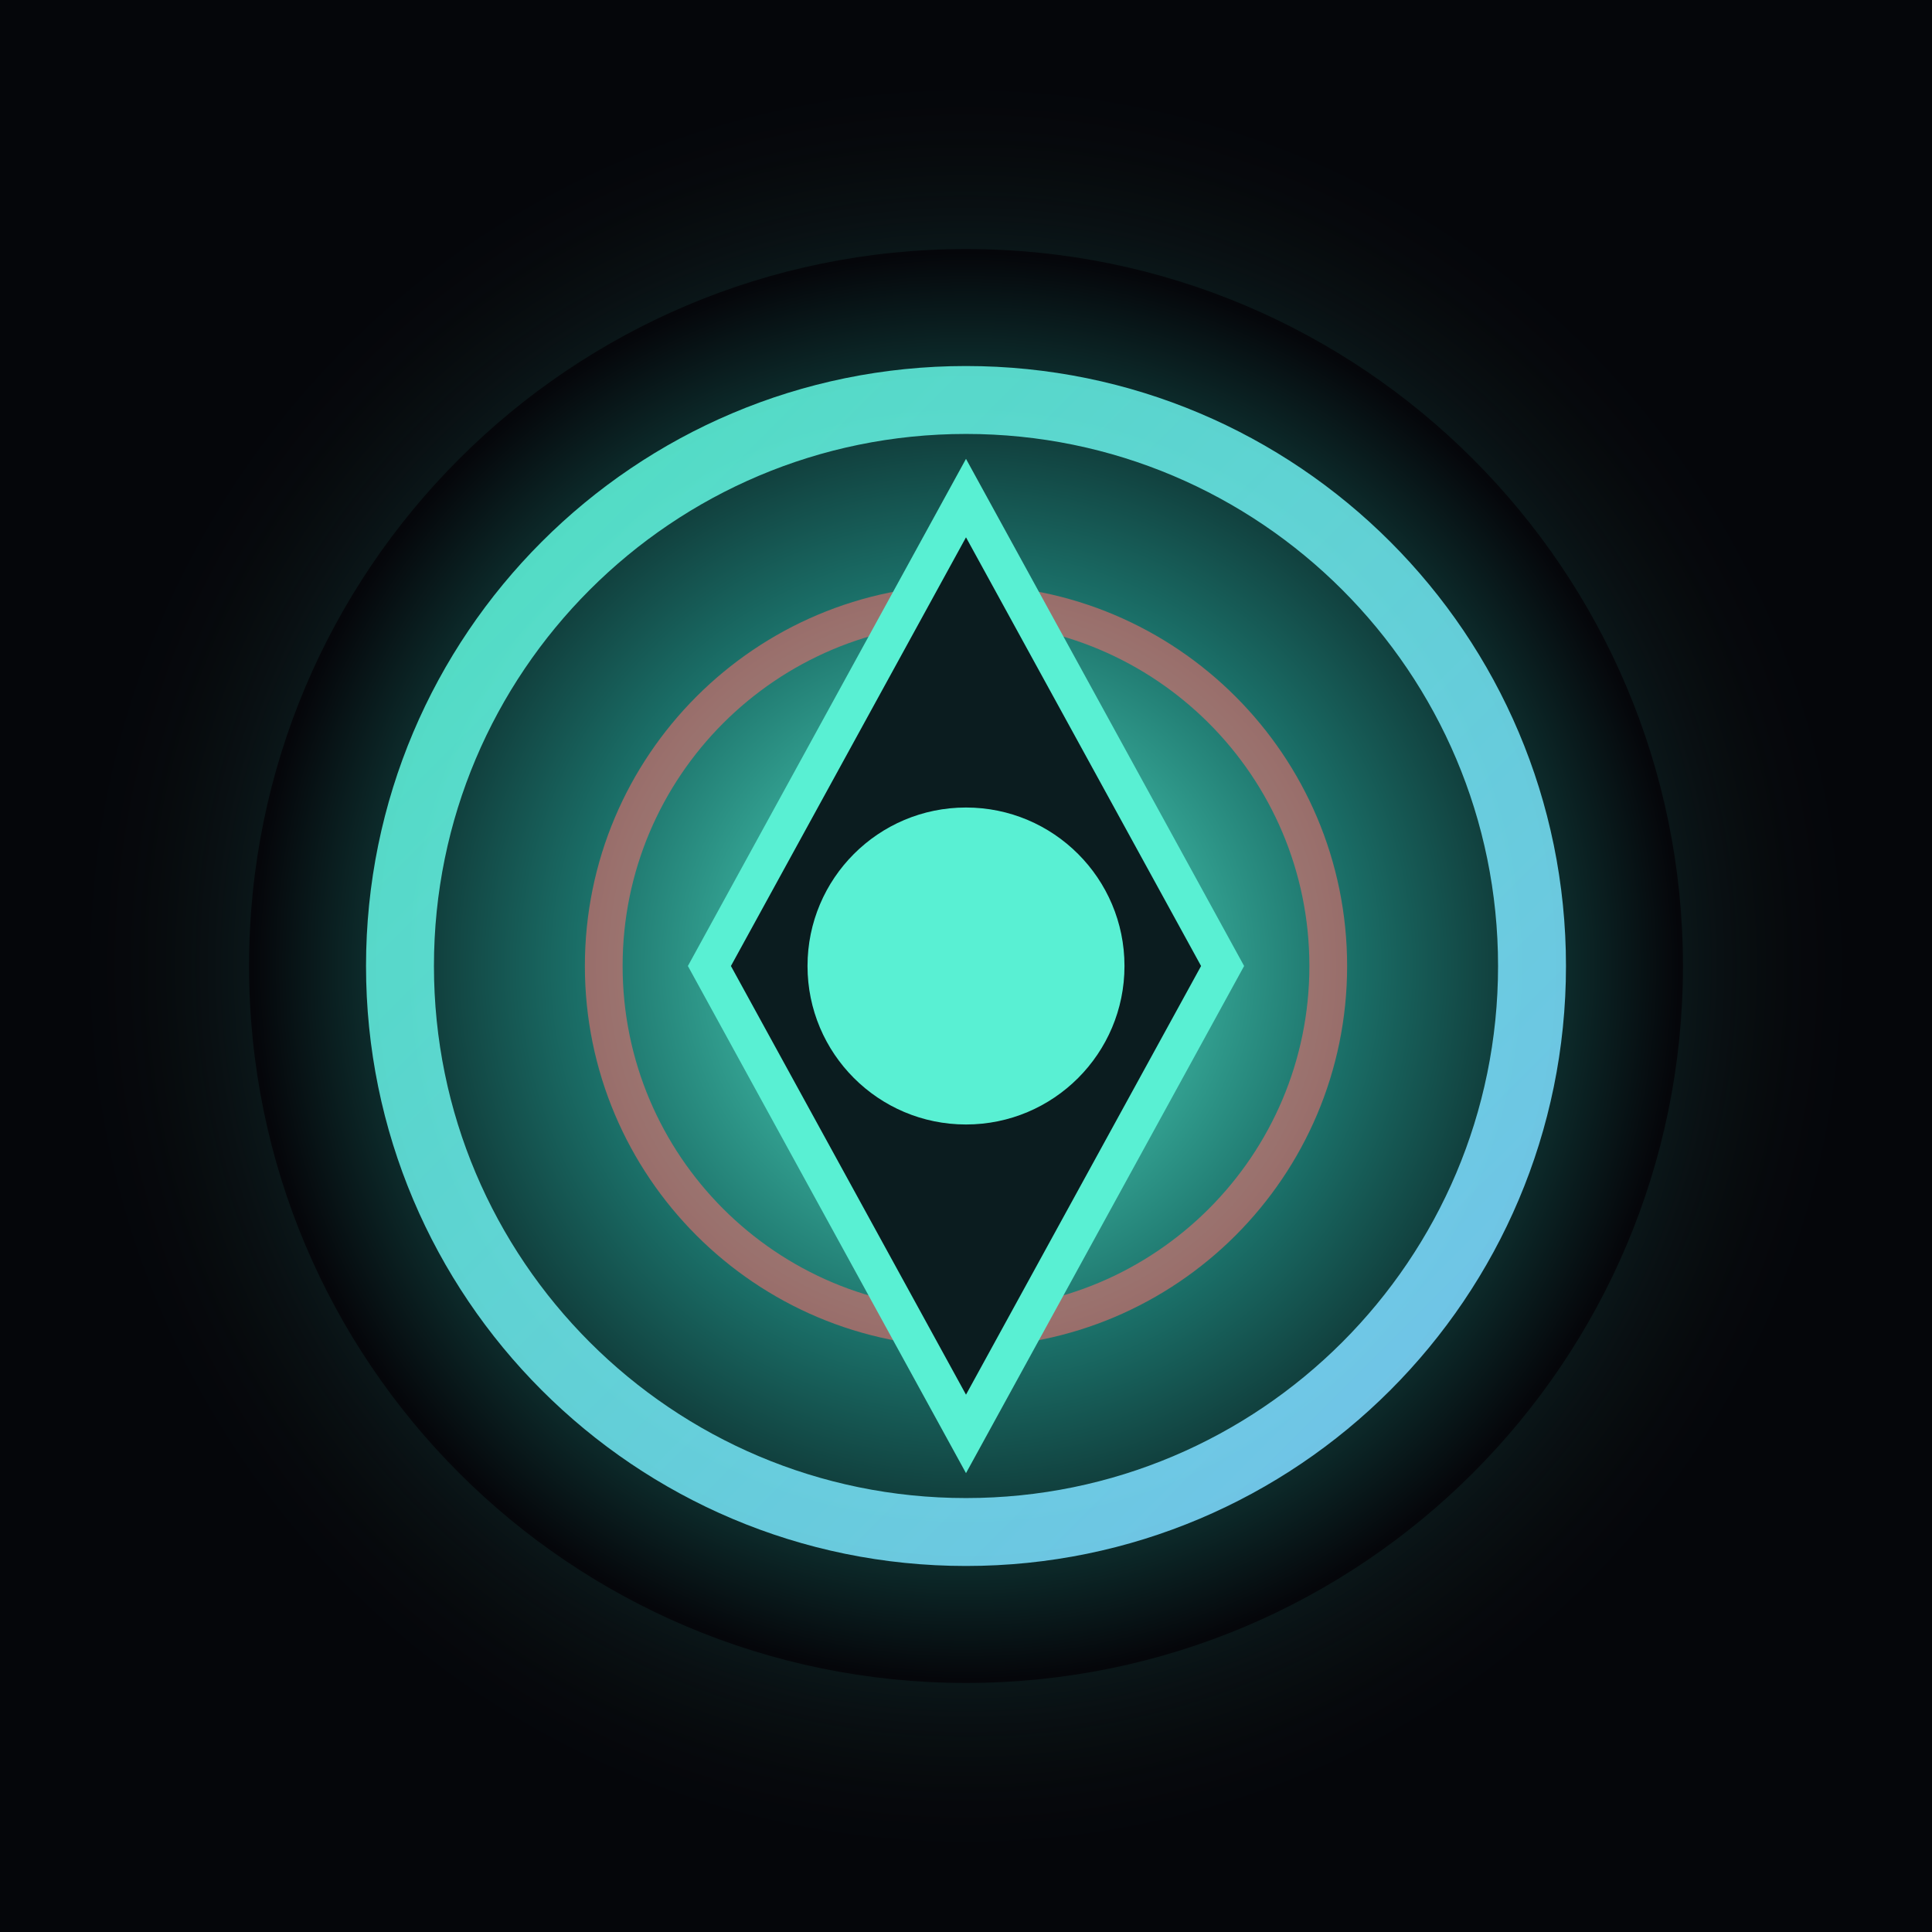
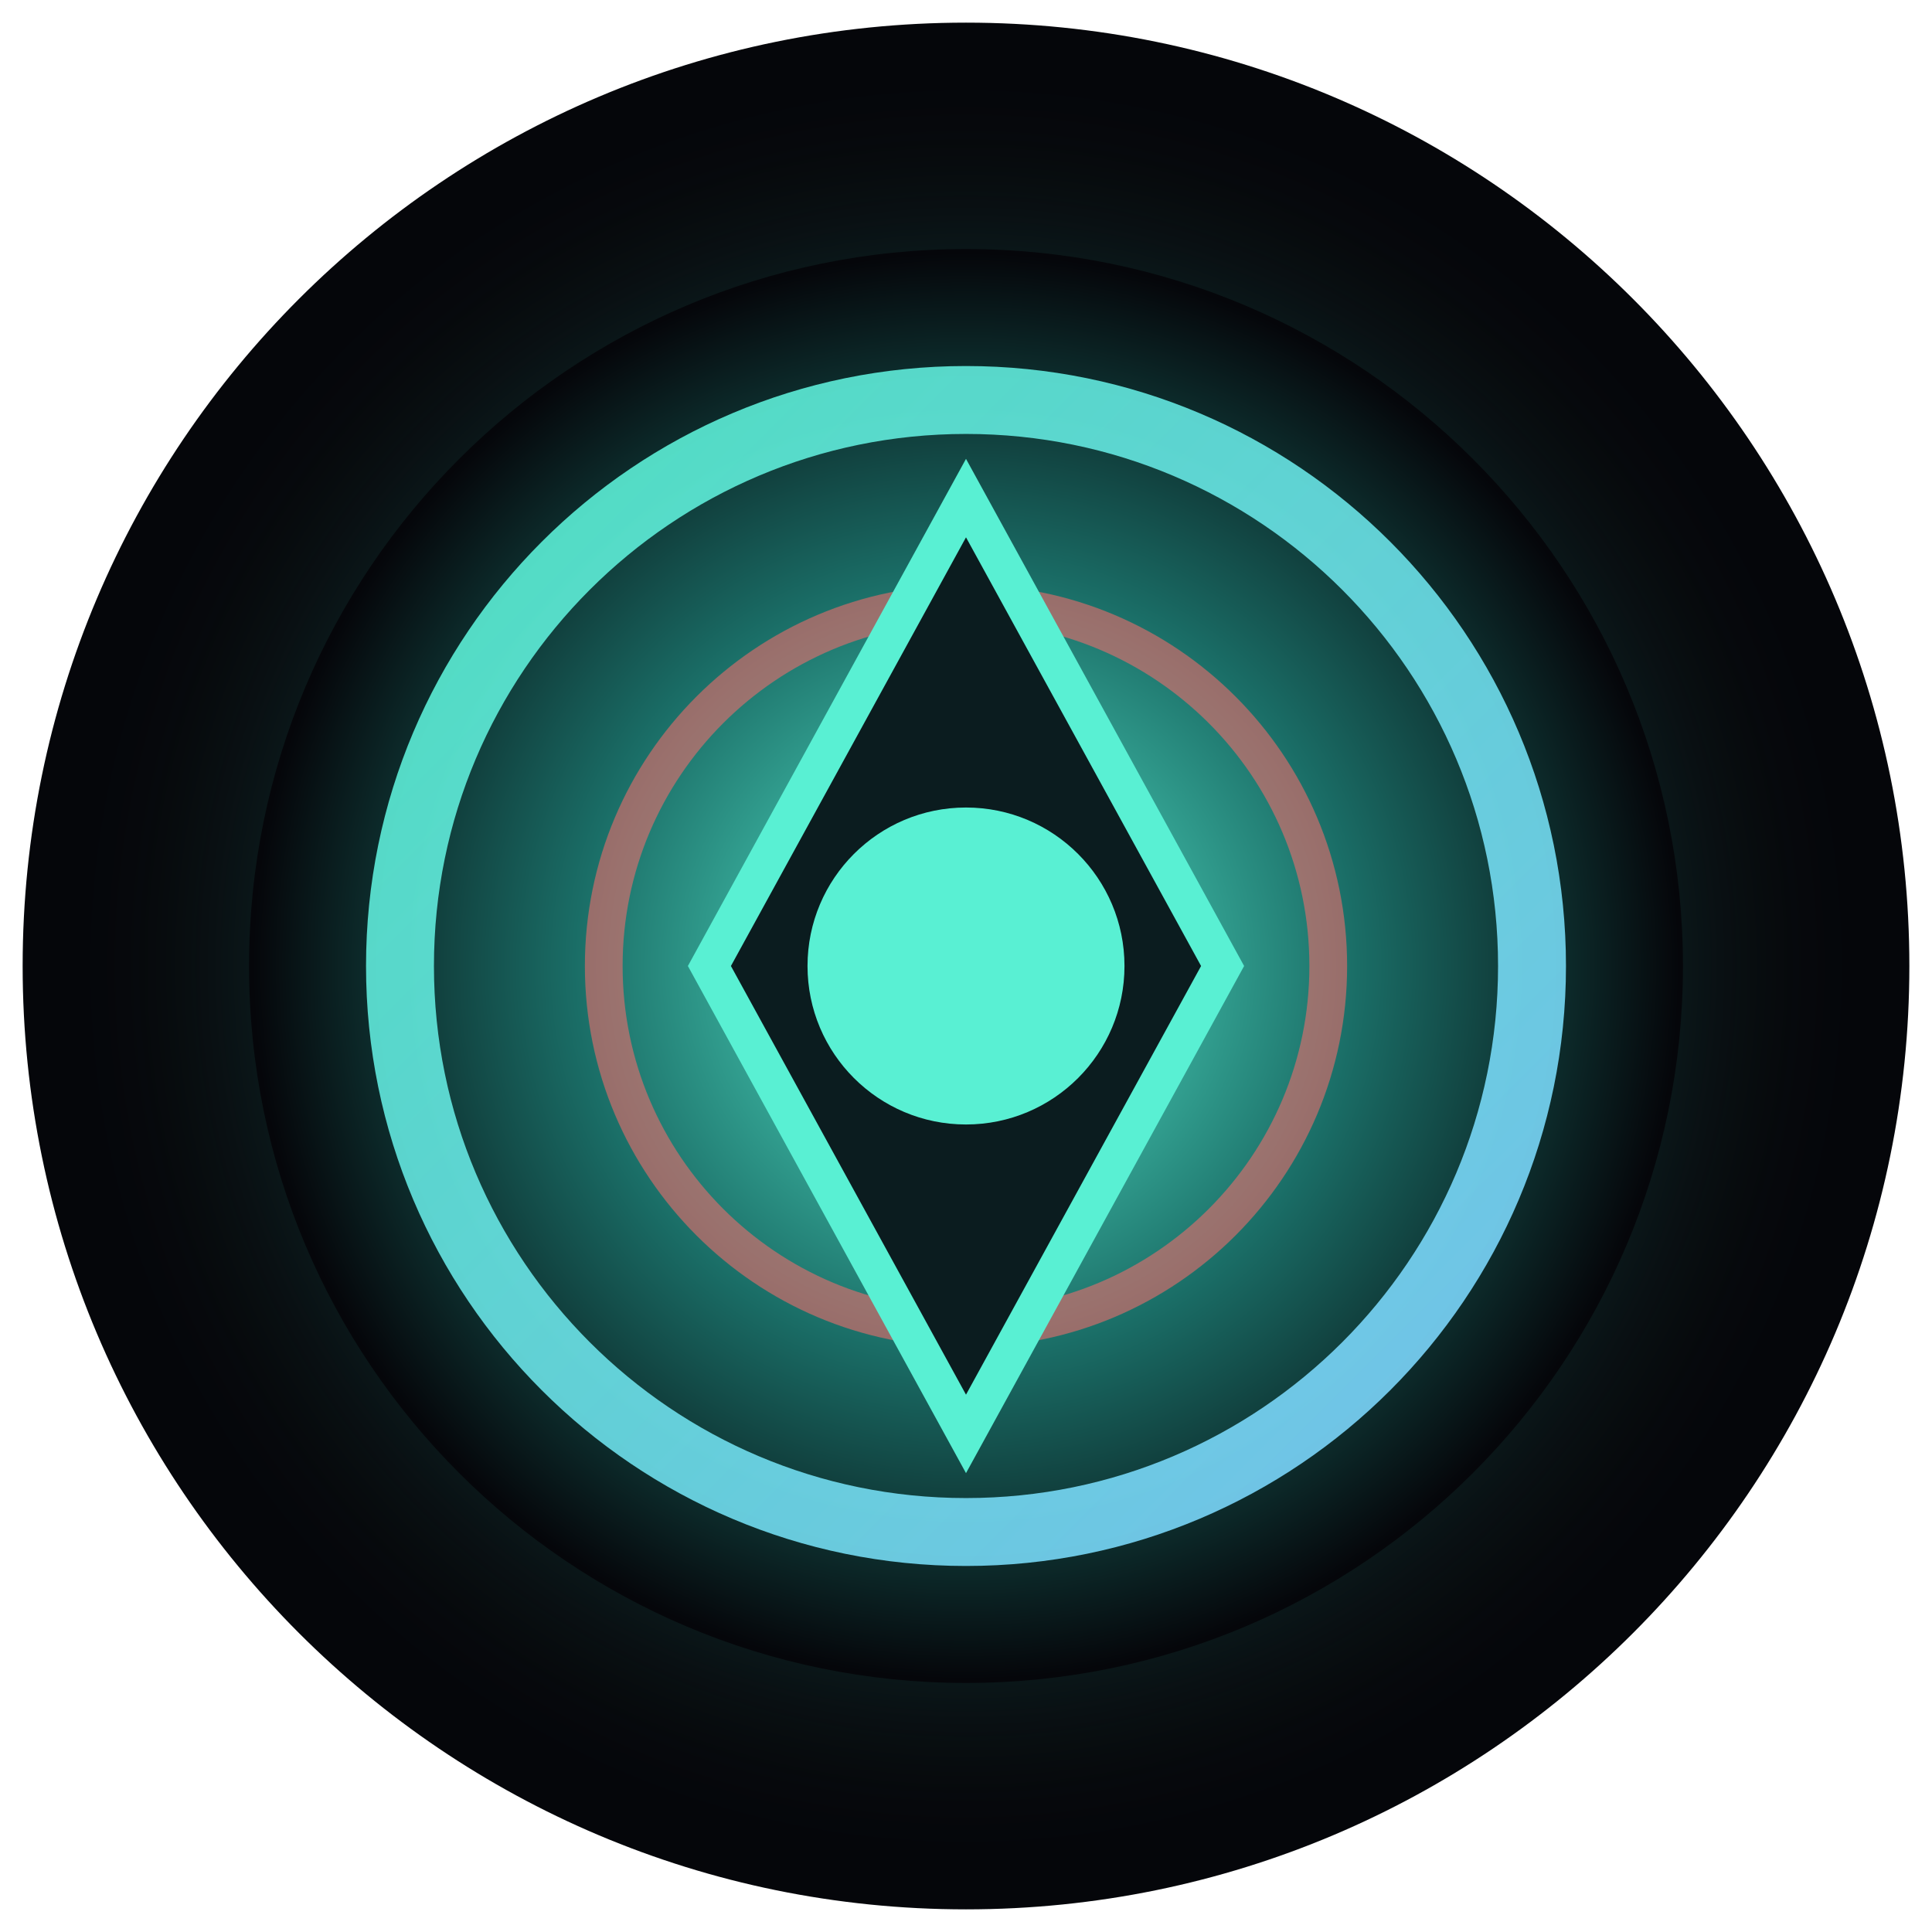
<svg xmlns="http://www.w3.org/2000/svg" width="512" height="512" viewBox="0 0 512 512" fill="none">
  <defs>
    <radialGradient id="core" cx="0" cy="0" r="1" gradientUnits="userSpaceOnUse" gradientTransform="translate(256 256) rotate(90) scale(190)">
      <stop offset="0" stop-color="#59F0D3" />
      <stop offset="0.55" stop-color="#1A6D66" />
      <stop offset="1" stop-color="#05060A" />
    </radialGradient>
    <radialGradient id="halo" cx="0" cy="0" r="1" gradientUnits="userSpaceOnUse" gradientTransform="translate(256 256) rotate(90) scale(240)">
      <stop offset="0" stop-color="#7DD3FC" stop-opacity="0.55" />
      <stop offset="0.65" stop-color="#59F0D3" stop-opacity="0.2" />
      <stop offset="1" stop-color="#05060A" stop-opacity="0" />
    </radialGradient>
    <linearGradient id="ring" x1="128" y1="128" x2="384" y2="384" gradientUnits="userSpaceOnUse">
      <stop offset="0" stop-color="#59F0D3" />
      <stop offset="1" stop-color="#7DD3FC" />
    </linearGradient>
  </defs>
-   <rect width="512" height="512" fill="#05060A" />
+   <circle cx="256" cy="256" r="250" fill="#05060A" />
  <circle cx="256" cy="256" r="240" fill="url(#halo)" />
  <circle cx="256" cy="256" r="190" fill="url(#core)" />
  <circle cx="256" cy="256" r="150" stroke="url(#ring)" stroke-width="18" opacity="0.9" />
  <circle cx="256" cy="256" r="96" stroke="#FF6B6B" stroke-width="10" opacity="0.55" />
  <path d="M256 132L324 256L256 380L188 256L256 132Z" fill="#0B1C1F" stroke="#59F0D3" stroke-width="10" />
  <circle cx="256" cy="256" r="42" fill="#59F0D3" />
</svg>
